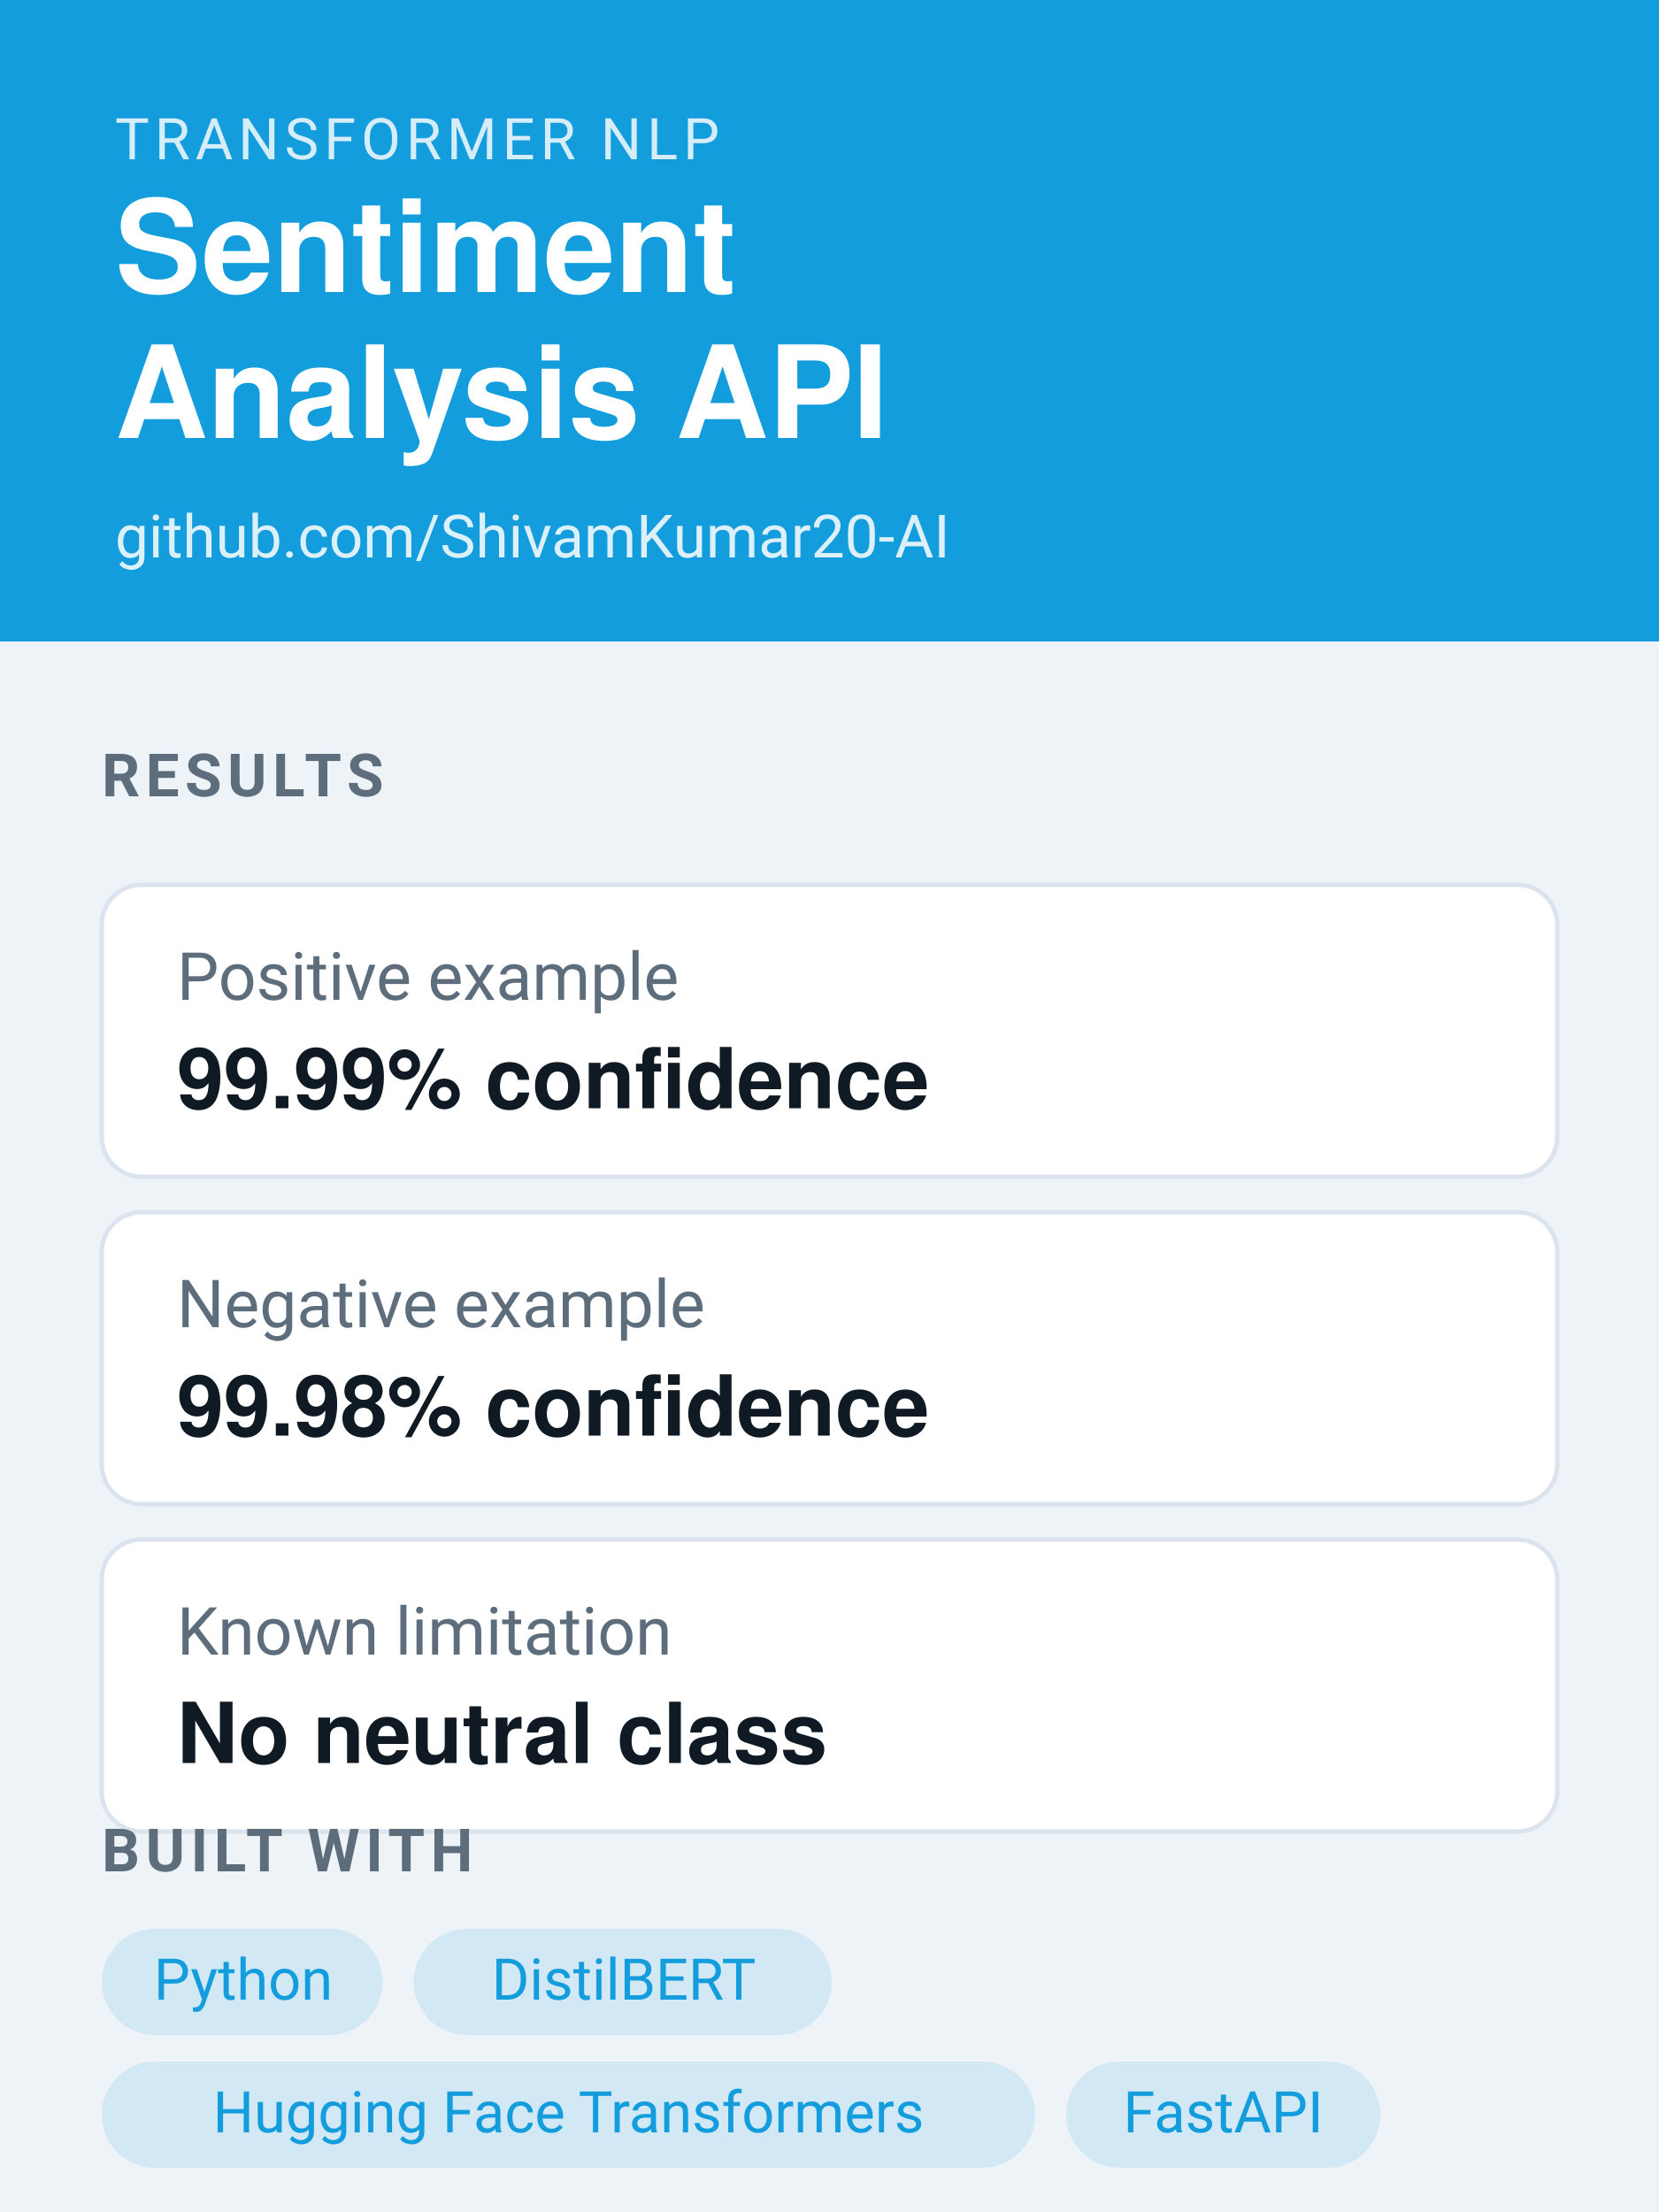
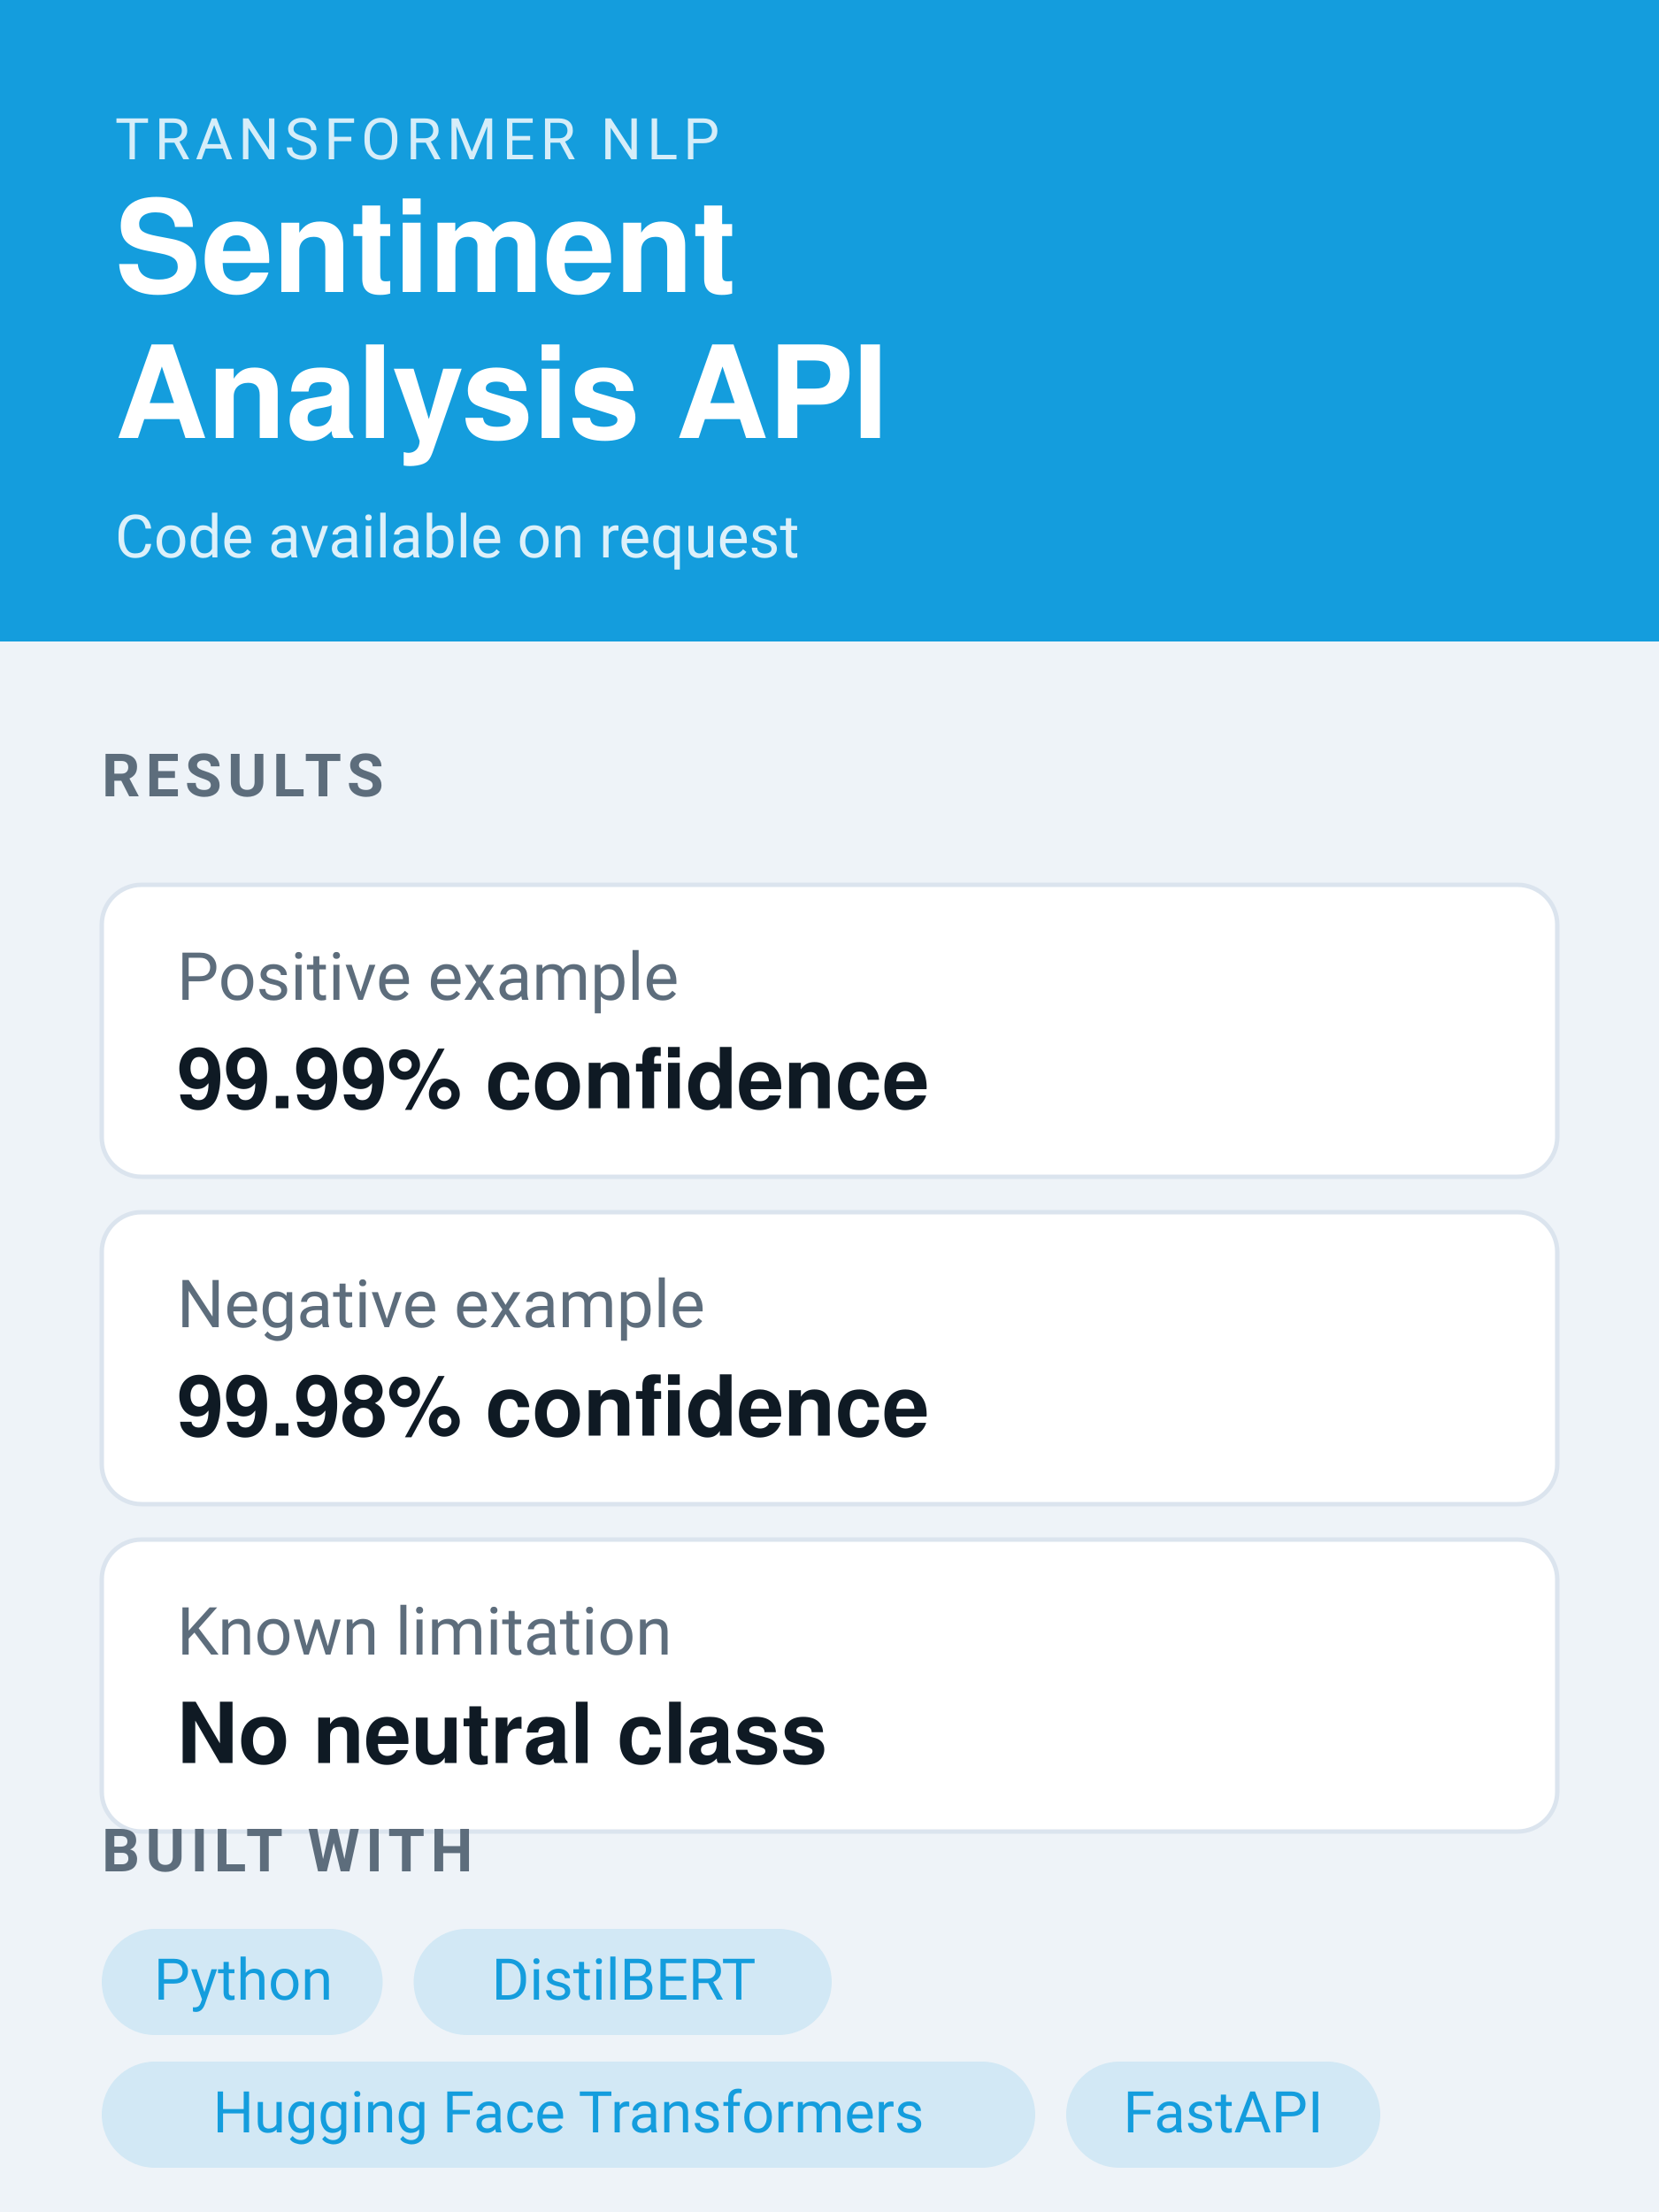
<svg xmlns="http://www.w3.org/2000/svg" viewBox="0 0 750 1000" width="750" height="1000" role="img" aria-label="Sentiment Analysis API project card">
  <rect width="750" height="1000" fill="#eef3f8" />
  <rect width="750" height="290" fill="#149ddd" />
  <text x="52" y="72" font-size="26" fill="#ffffff" opacity="0.82" letter-spacing="2.4" font-family="Roboto, Helvetica, Arial, sans-serif">TRANSFORMER NLP</text>
  <text x="52" y="132" font-size="58" font-weight="700" fill="#ffffff" font-family="Raleway, Helvetica, Arial, sans-serif">Sentiment</text>
  <text x="52" y="198" font-size="58" font-weight="700" fill="#ffffff" font-family="Raleway, Helvetica, Arial, sans-serif">Analysis API</text>
-   <text x="52" y="252" font-size="27" fill="#ffffff" opacity="0.85" font-family="Roboto, Helvetica, Arial, sans-serif">github.com/ShivamKumar20-AI</text>
+   <text x="52" y="252" font-size="27" fill="#ffffff" opacity="0.85" font-family="Roboto, Helvetica, Arial, sans-serif">Code available on request</text>
  <text x="46" y="360" font-size="27" font-weight="700" fill="#5d6d7c" letter-spacing="2.6" font-family="Roboto, Helvetica, Arial, sans-serif">RESULTS</text>
  <rect x="46" y="400" width="658" height="132" rx="18" fill="#ffffff" stroke="#dbe4ee" stroke-width="2" />
  <text x="80" y="452" font-size="30" fill="#5d6d7c" font-family="Roboto, Helvetica, Arial, sans-serif">Positive example</text>
  <text x="80" y="501" font-size="38" font-weight="700" fill="#0f1a24" font-family="Raleway, Helvetica, Arial, sans-serif">99.99% confidence</text>
  <rect x="46" y="548" width="658" height="132" rx="18" fill="#ffffff" stroke="#dbe4ee" stroke-width="2" />
  <text x="80" y="600" font-size="30" fill="#5d6d7c" font-family="Roboto, Helvetica, Arial, sans-serif">Negative example</text>
  <text x="80" y="649" font-size="38" font-weight="700" fill="#0f1a24" font-family="Raleway, Helvetica, Arial, sans-serif">99.98% confidence</text>
  <rect x="46" y="696" width="658" height="132" rx="18" fill="#ffffff" stroke="#dbe4ee" stroke-width="2" />
  <text x="80" y="748" font-size="30" fill="#5d6d7c" font-family="Roboto, Helvetica, Arial, sans-serif">Known limitation</text>
  <text x="80" y="797" font-size="38" font-weight="700" fill="#0f1a24" font-family="Raleway, Helvetica, Arial, sans-serif">No neutral class</text>
  <text x="46" y="846" font-size="27" font-weight="700" fill="#5d6d7c" letter-spacing="2.6" font-family="Roboto, Helvetica, Arial, sans-serif">BUILT WITH</text>
  <rect x="46" y="872" width="127" height="48" rx="24" fill="#149ddd" opacity="0.13" />
  <text x="110" y="904" font-size="26" fill="#149ddd" text-anchor="middle" font-family="Roboto, Helvetica, Arial, sans-serif">Python</text>
  <rect x="187" y="872" width="189" height="48" rx="24" fill="#149ddd" opacity="0.13" />
  <text x="282" y="904" font-size="26" fill="#149ddd" text-anchor="middle" font-family="Roboto, Helvetica, Arial, sans-serif">DistilBERT</text>
  <rect x="46" y="932" width="422" height="48" rx="24" fill="#149ddd" opacity="0.13" />
  <text x="257" y="964" font-size="26" fill="#149ddd" text-anchor="middle" font-family="Roboto, Helvetica, Arial, sans-serif">Hugging Face Transformers</text>
  <rect x="482" y="932" width="142" height="48" rx="24" fill="#149ddd" opacity="0.13" />
  <text x="553" y="964" font-size="26" fill="#149ddd" text-anchor="middle" font-family="Roboto, Helvetica, Arial, sans-serif">FastAPI</text>
</svg>
